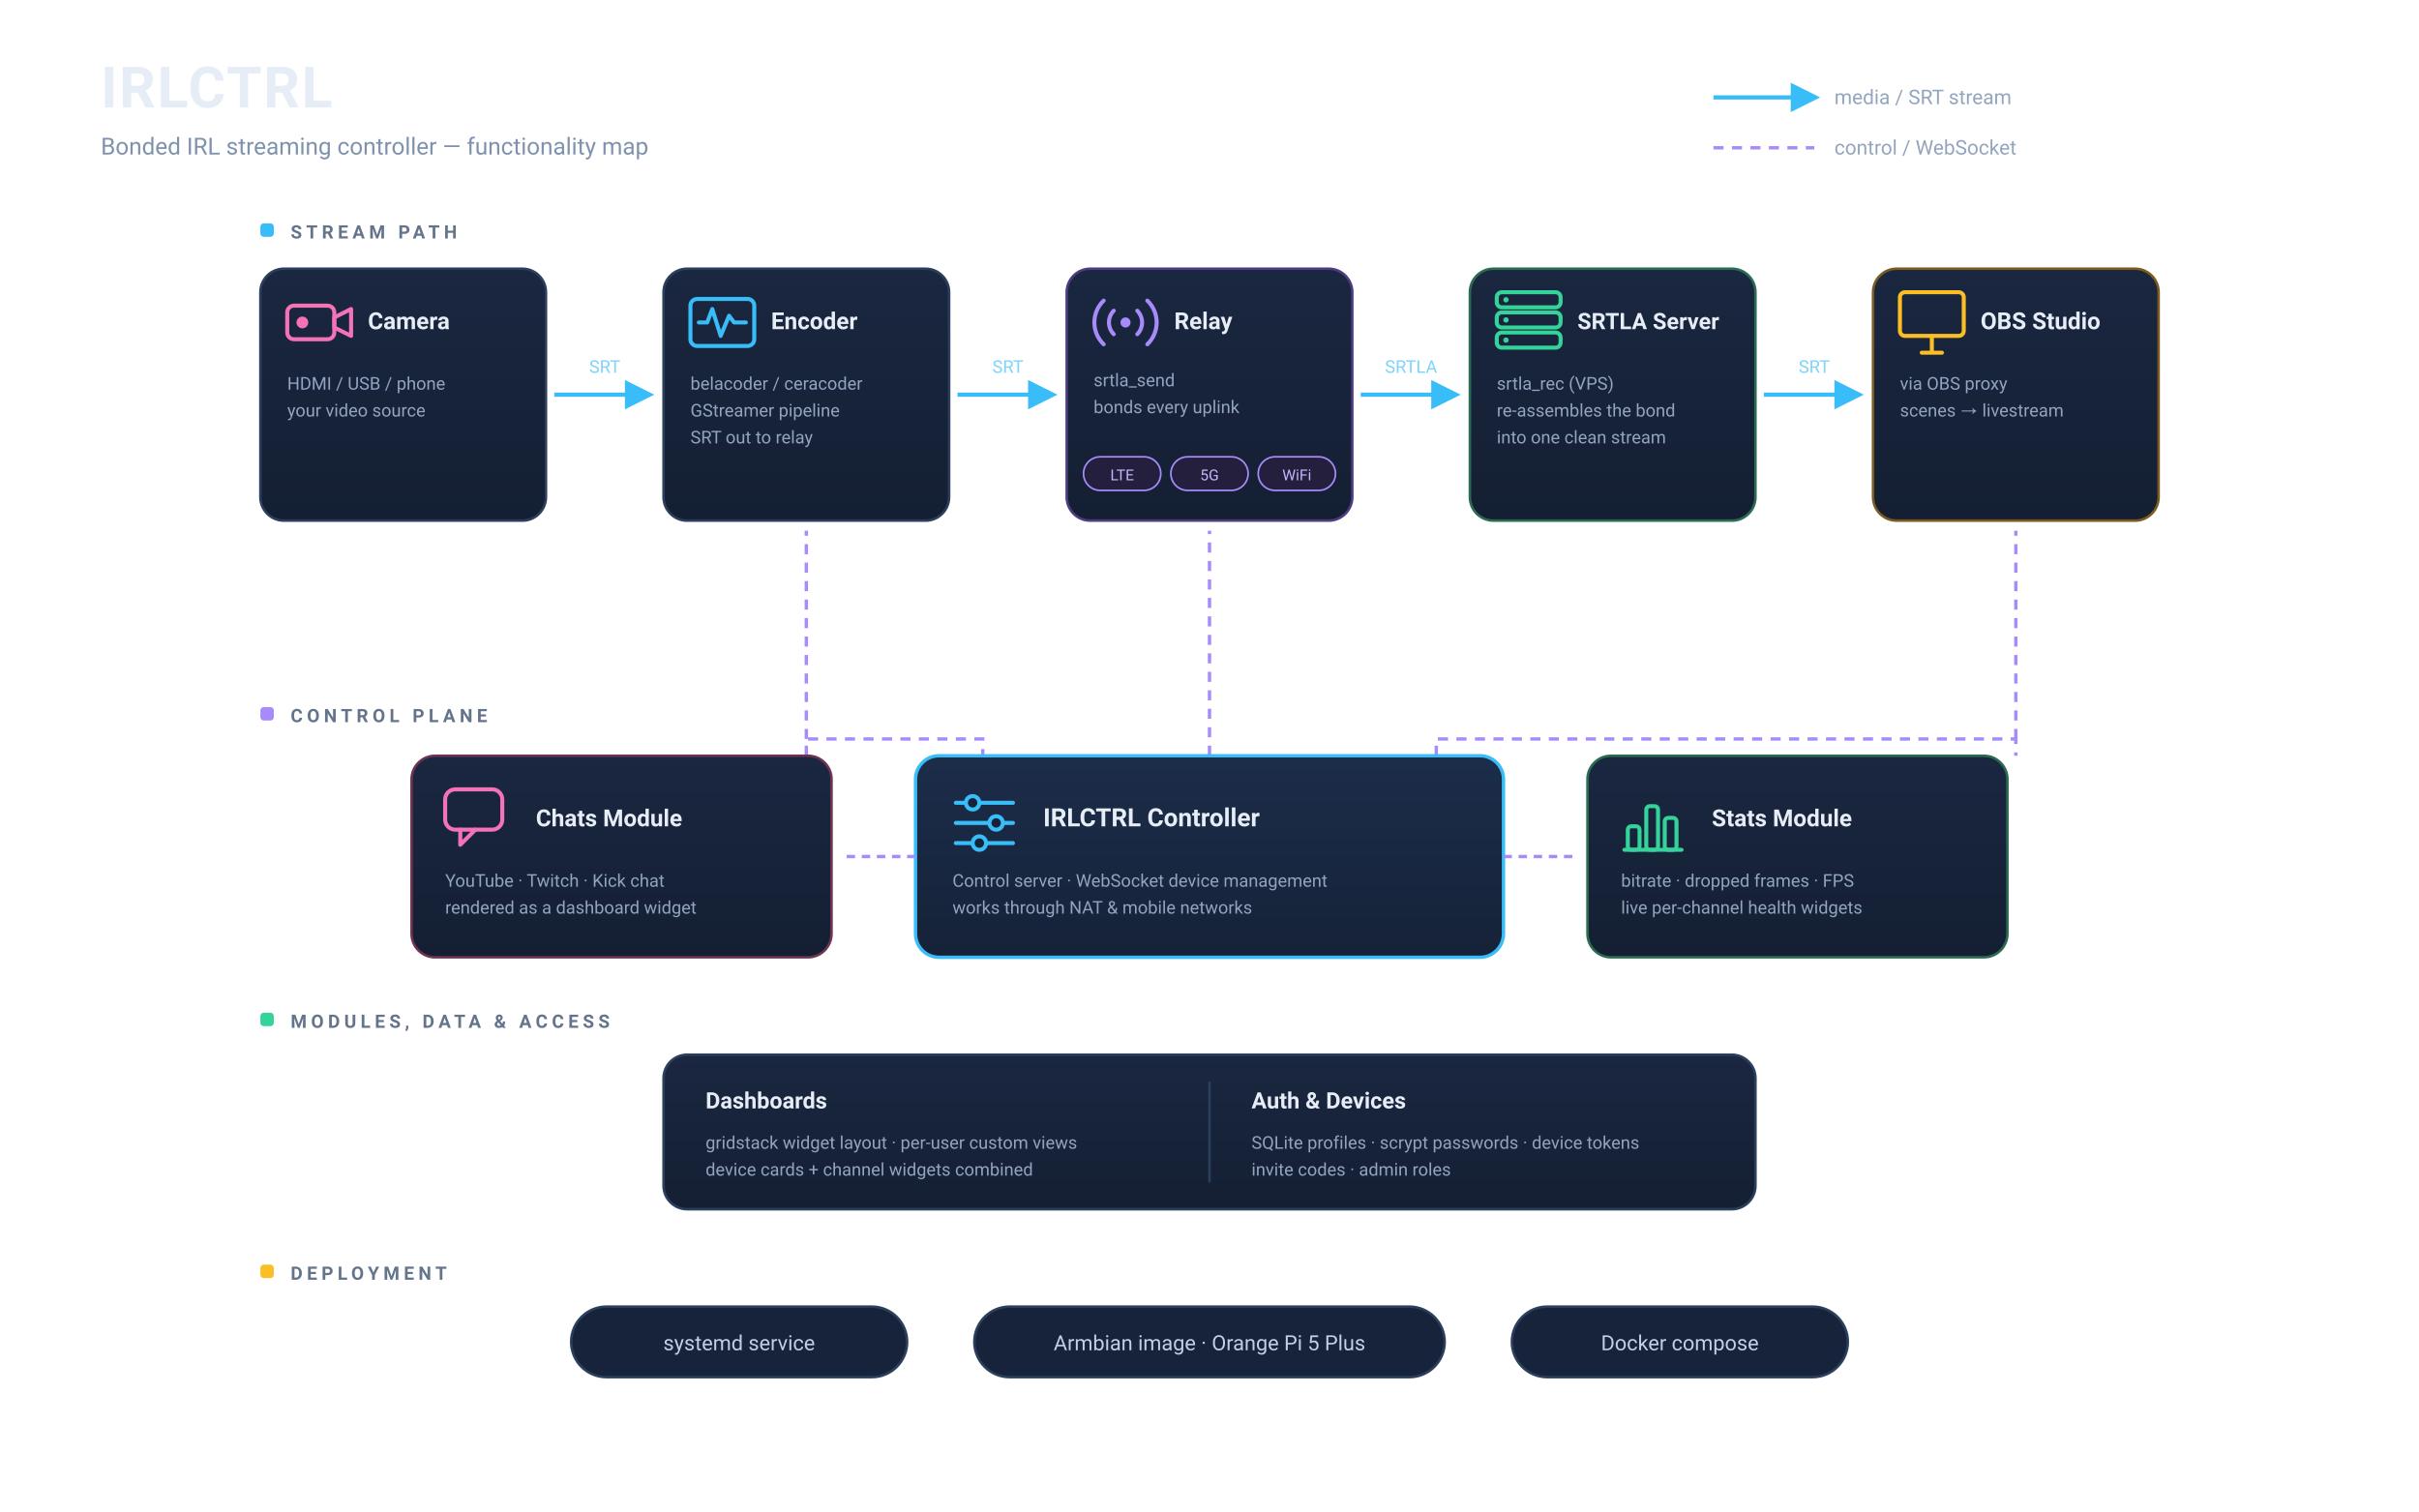
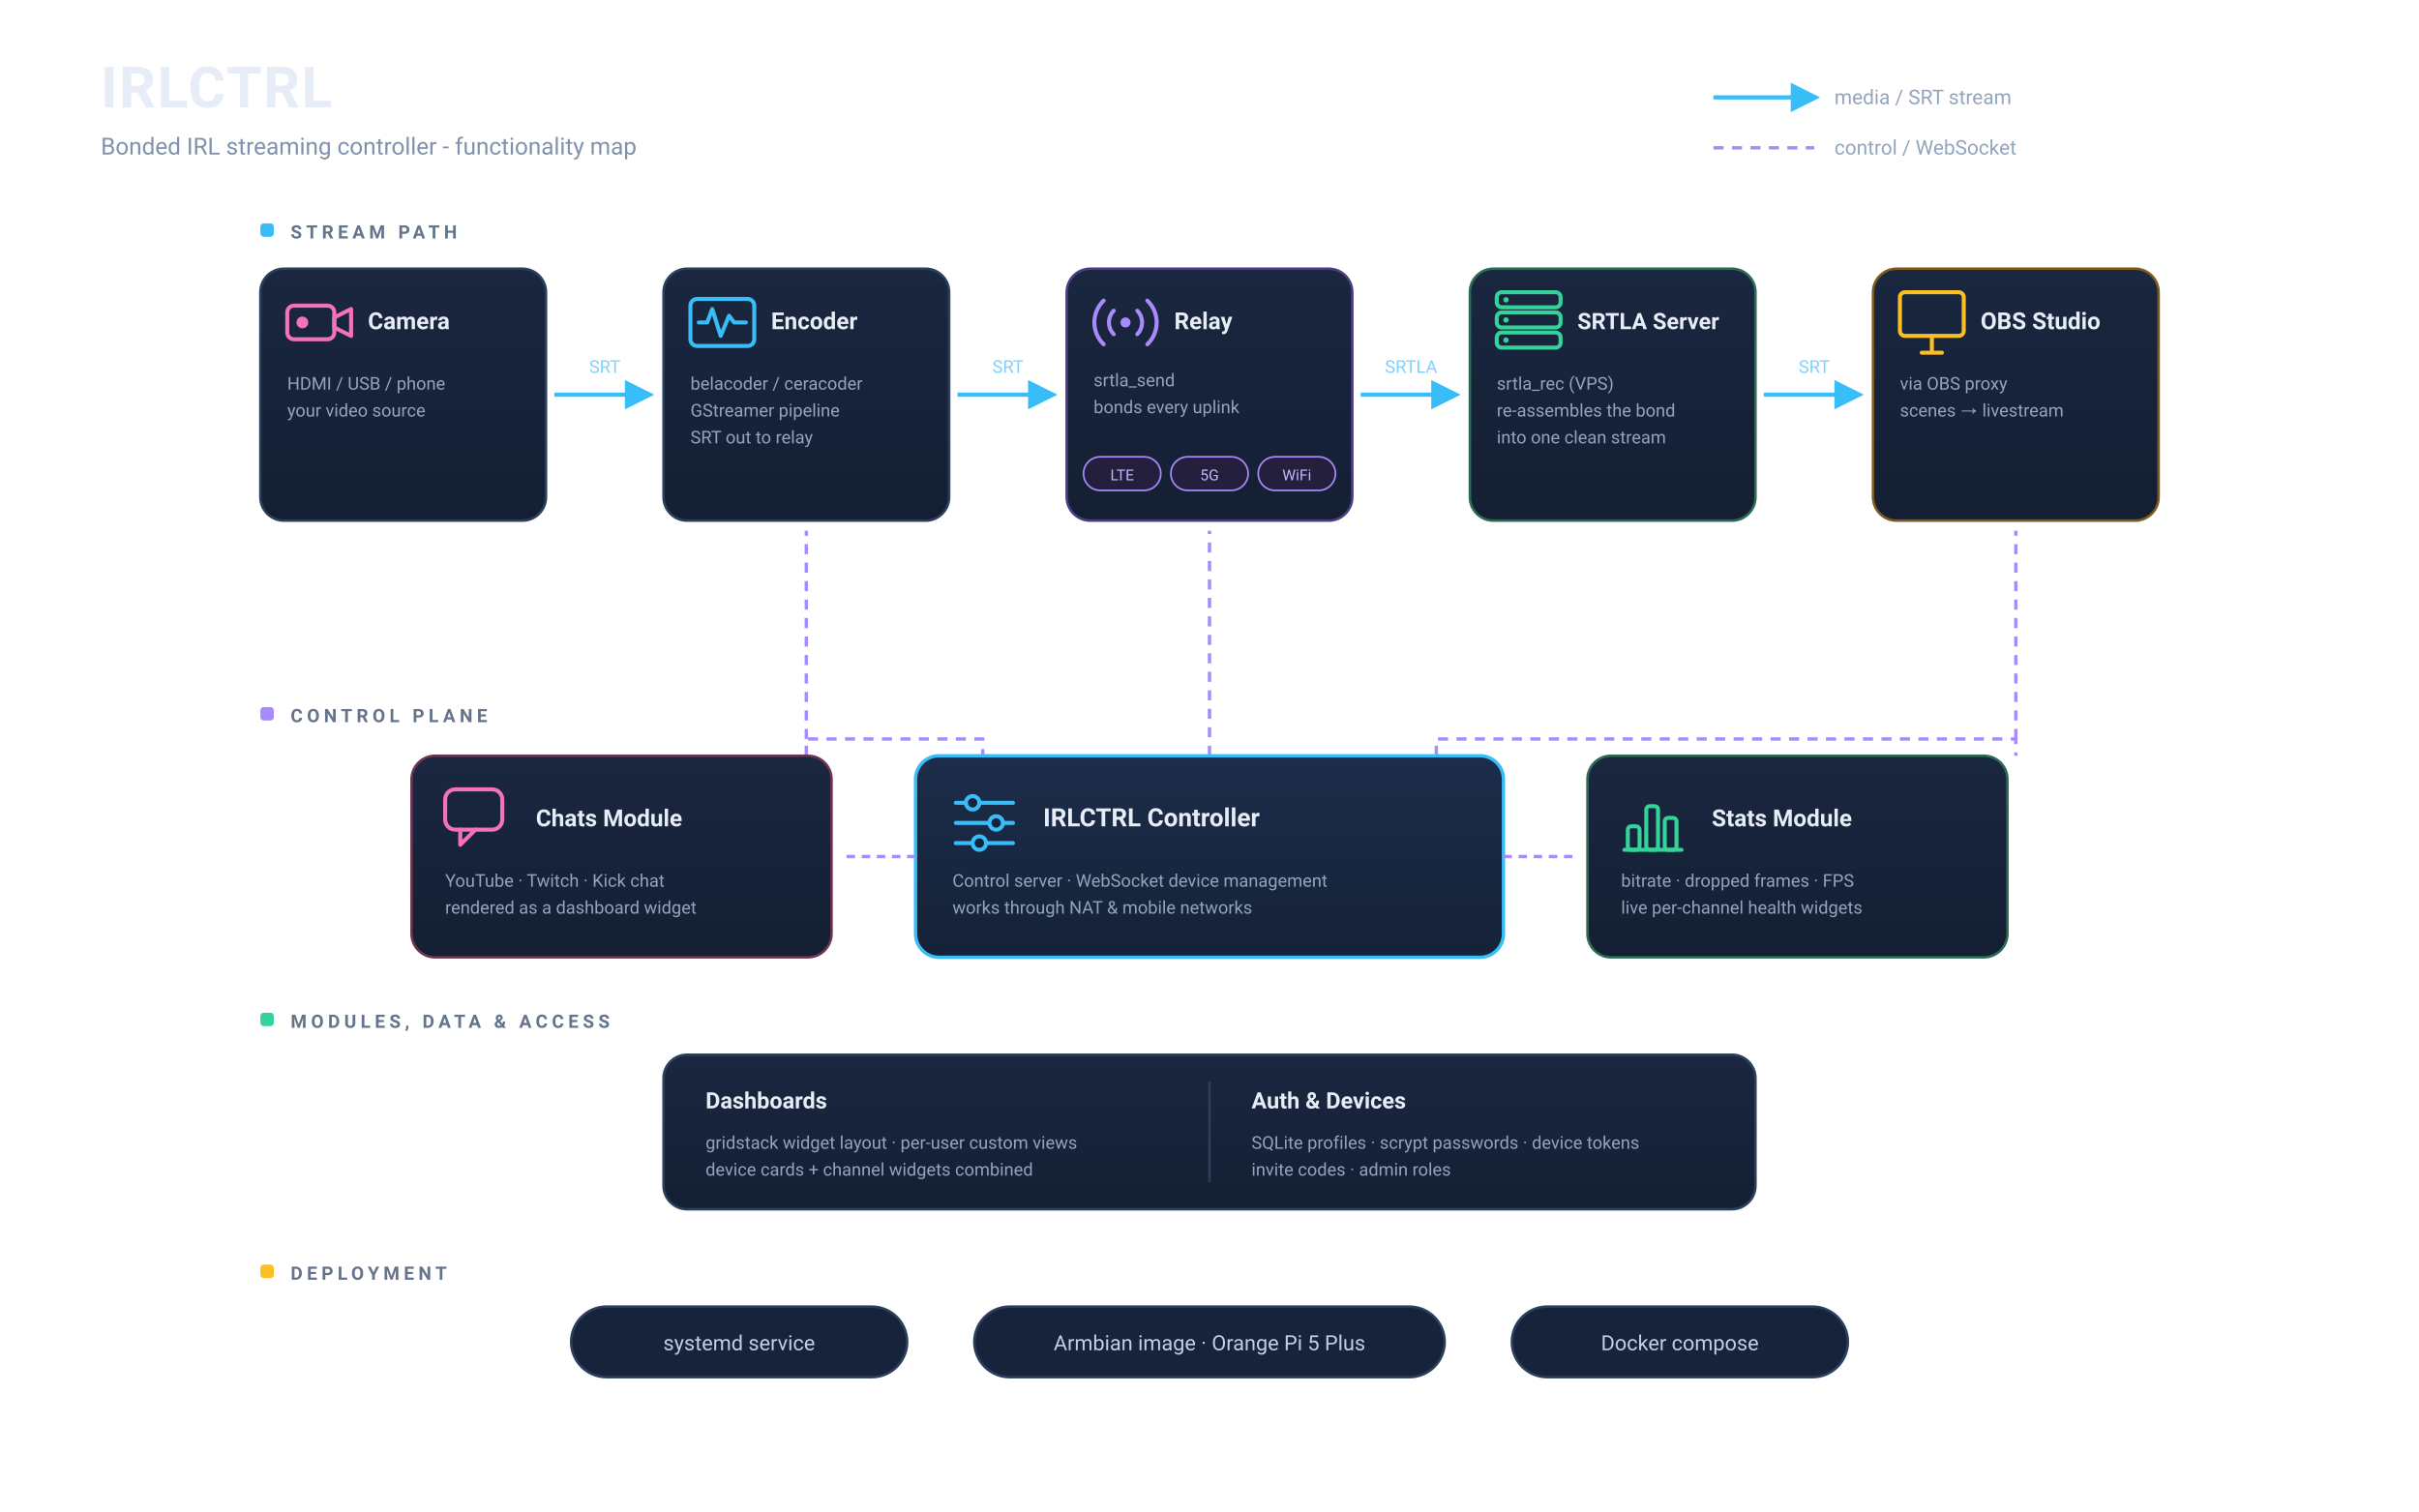
<svg xmlns="http://www.w3.org/2000/svg" width="1440" height="900" viewBox="0 0 1440 900" font-family="'Segoe UI',Roboto,Helvetica,Arial,sans-serif">
  <defs>
    <linearGradient id="bg" x1="0" y1="0" x2="1" y2="1">
      <stop offset="0%" stop-color="#0a1120" />
      <stop offset="100%" stop-color="#111c2f" />
    </linearGradient>
    <linearGradient id="boxg" x1="0" y1="0" x2="0" y2="1">
      <stop offset="0%" stop-color="#1a2740" />
      <stop offset="100%" stop-color="#141f33" />
    </linearGradient>
    <linearGradient id="ctrlg" x1="0" y1="0" x2="0" y2="1">
      <stop offset="0%" stop-color="#1c2d4a" />
      <stop offset="100%" stop-color="#152238" />
    </linearGradient>
    <marker id="ar" viewBox="0 0 10 10" refX="8" refY="5" markerWidth="7" markerHeight="7" orient="auto">
      <path d="M0,0 L10,5 L0,10 Z" fill="#38bdf8" />
    </marker>
  </defs>
  <text x="60" y="64" font-size="34" font-weight="700" fill="#e6edf7" letter-spacing="1">IRLCTRL</text>
-   <text x="60" y="92" font-size="14" fill="#7f92ad">Bonded IRL streaming controller — functionality
+   <text x="60" y="92" font-size="14" fill="#7f92ad">Bonded IRL streaming controller - functionality
    map</text>
  <line x1="1020" y1="58" x2="1080" y2="58" stroke="#38bdf8" stroke-width="2.5" marker-end="url(#ar)" />
  <text x="1092" y="62" font-size="12" fill="#93a4bd">media / SRT stream</text>
  <line x1="1020" y1="88" x2="1080" y2="88" stroke="#a78bfa" stroke-width="2" stroke-dasharray="6 5" />
  <text x="1092" y="92" font-size="12" fill="#93a4bd">control / WebSocket</text>
  <rect x="155" y="133" width="8" height="8" rx="2" fill="#38bdf8" />
  <text x="173" y="142" font-size="11" font-weight="700" fill="#64748b" letter-spacing="2.5">STREAM
    PATH</text>
  <rect x="155" y="160" width="170" height="150" rx="14" fill="url(#boxg)" stroke="#2b3f5c" stroke-width="1.5" />
  <g transform="translate(171,174)" stroke="#f472b6" stroke-width="2.4" fill="none" stroke-linecap="round" stroke-linejoin="round">
    <rect x="0" y="8" width="28" height="20" rx="4" />
    <path d="M28 15 L38 10 L38 26 L28 21 Z" />
    <circle cx="9" cy="18" r="3.5" fill="#f472b6" stroke="none" />
  </g>
  <text x="219" y="196" font-size="14" font-weight="700" fill="#e6edf7">Camera</text>
  <text x="171" y="232" font-size="10.5" fill="#93a4bd">HDMI / USB / phone</text>
  <text x="171" y="248" font-size="10.5" fill="#93a4bd">your video source</text>
  <line x1="330" y1="235" x2="386" y2="235" stroke="#38bdf8" stroke-width="2.5" marker-end="url(#ar)" />
  <text x="360" y="222" font-size="10.5" fill="#7dd3fc" text-anchor="middle">SRT</text>
  <rect x="395" y="160" width="170" height="150" rx="14" fill="url(#boxg)" stroke="#2b3f5c" stroke-width="1.5" />
  <g transform="translate(411,176)" stroke="#38bdf8" stroke-width="2.4" fill="none" stroke-linecap="round" stroke-linejoin="round">
    <rect x="0" y="2" width="38" height="28" rx="4" />
    <path d="M5 16 L10 16 L13 8 L18 24 L23 12 L26 16 L33 16" />
  </g>
  <text x="459" y="196" font-size="14" font-weight="700" fill="#e6edf7">Encoder</text>
  <text x="411" y="232" font-size="10.5" fill="#93a4bd">belacoder / ceracoder</text>
  <text x="411" y="248" font-size="10.5" fill="#93a4bd">GStreamer pipeline</text>
  <text x="411" y="264" font-size="10.5" fill="#93a4bd">SRT out to relay</text>
  <line x1="570" y1="235" x2="626" y2="235" stroke="#38bdf8" stroke-width="2.5" marker-end="url(#ar)" />
  <text x="600" y="222" font-size="10.5" fill="#7dd3fc" text-anchor="middle">SRT</text>
  <rect x="635" y="160" width="170" height="150" rx="14" fill="url(#boxg)" stroke="#4c3d80" stroke-width="1.5" />
  <g transform="translate(651,176)" stroke="#a78bfa" stroke-width="2.4" fill="none" stroke-linecap="round" stroke-linejoin="round">
    <circle cx="19" cy="16" r="3" fill="#a78bfa" stroke="none" />
    <path d="M12 9 A 10 10 0 0 0 12 23" />
    <path d="M26 9 A 10 10 0 0 1 26 23" />
    <path d="M6 3 A 18 18 0 0 0 6 29" />
    <path d="M32 3 A 18 18 0 0 1 32 29" />
  </g>
  <text x="699" y="196" font-size="14" font-weight="700" fill="#e6edf7">Relay</text>
  <text x="651" y="230" font-size="10.5" fill="#93a4bd">srtla_send</text>
  <text x="651" y="246" font-size="10.5" fill="#93a4bd">bonds every uplink</text>
  <rect x="645" y="272" width="46" height="20" rx="10" fill="#241f3d" stroke="#a78bfa" stroke-width="1" />
  <text x="668" y="286" font-size="9" fill="#c4b5fd" text-anchor="middle">LTE</text>
  <rect x="697" y="272" width="46" height="20" rx="10" fill="#241f3d" stroke="#a78bfa" stroke-width="1" />
  <text x="720" y="286" font-size="9" fill="#c4b5fd" text-anchor="middle">5G</text>
  <rect x="749" y="272" width="46" height="20" rx="10" fill="#241f3d" stroke="#a78bfa" stroke-width="1" />
  <text x="772" y="286" font-size="9" fill="#c4b5fd" text-anchor="middle">WiFi</text>
  <line x1="810" y1="235" x2="866" y2="235" stroke="#38bdf8" stroke-width="2.5" marker-end="url(#ar)" />
  <text x="840" y="222" font-size="10.5" fill="#7dd3fc" text-anchor="middle">SRTLA</text>
  <rect x="875" y="160" width="170" height="150" rx="14" fill="url(#boxg)" stroke="#2b6b52" stroke-width="1.5" />
  <g transform="translate(891,174)" stroke="#34d399" stroke-width="2.4" fill="none" stroke-linecap="round" stroke-linejoin="round">
    <rect x="0" y="0" width="38" height="9" rx="3" />
    <rect x="0" y="12" width="38" height="9" rx="3" />
    <rect x="0" y="24" width="38" height="9" rx="3" />
    <circle cx="5.5" cy="4.5" r="1.6" fill="#34d399" stroke="none" />
    <circle cx="5.5" cy="16.5" r="1.6" fill="#34d399" stroke="none" />
    <circle cx="5.5" cy="28.5" r="1.6" fill="#34d399" stroke="none" />
  </g>
  <text x="939" y="196" font-size="13.5" font-weight="700" fill="#e6edf7">SRTLA Server</text>
  <text x="891" y="232" font-size="10.5" fill="#93a4bd">srtla_rec (VPS)</text>
  <text x="891" y="248" font-size="10.5" fill="#93a4bd">re-assembles the bond</text>
  <text x="891" y="264" font-size="10.5" fill="#93a4bd">into one clean stream</text>
  <line x1="1050" y1="235" x2="1106" y2="235" stroke="#38bdf8" stroke-width="2.5" marker-end="url(#ar)" />
  <text x="1080" y="222" font-size="10.5" fill="#7dd3fc" text-anchor="middle">SRT</text>
  <rect x="1115" y="160" width="170" height="150" rx="14" fill="url(#boxg)" stroke="#7a5a1e" stroke-width="1.5" />
  <g transform="translate(1131,174)" stroke="#fbbf24" stroke-width="2.4" fill="none" stroke-linecap="round" stroke-linejoin="round">
    <rect x="0" y="0" width="38" height="26" rx="3" />
    <path d="M13 36 L25 36 M19 26 L19 36" />
  </g>
  <text x="1179" y="196" font-size="14" font-weight="700" fill="#e6edf7">OBS Studio</text>
  <text x="1131" y="232" font-size="10.5" fill="#93a4bd">via OBS proxy</text>
  <text x="1131" y="248" font-size="10.5" fill="#93a4bd">scenes → livestream</text>
  <rect x="155" y="421" width="8" height="8" rx="2" fill="#a78bfa" />
  <text x="173" y="430" font-size="11" font-weight="700" fill="#64748b" letter-spacing="2.5">CONTROL
    PLANE</text>
  <path d="M480 450 L480 440 L585 440 L585 450" fill="none" stroke="#a78bfa" stroke-width="2" stroke-dasharray="6 5" />
  <line x1="480" y1="440" x2="480" y2="316" stroke="#a78bfa" stroke-width="2" stroke-dasharray="6 5" />
  <line x1="720" y1="450" x2="720" y2="316" stroke="#a78bfa" stroke-width="2" stroke-dasharray="6 5" />
  <path d="M855 450 L855 440 L1200 440 L1200 450" fill="none" stroke="#a78bfa" stroke-width="2" stroke-dasharray="6 5" />
  <line x1="1200" y1="440" x2="1200" y2="316" stroke="#a78bfa" stroke-width="2" stroke-dasharray="6 5" />
  <rect x="245" y="450" width="250" height="120" rx="14" fill="url(#boxg)" stroke="#6d3350" stroke-width="1.5" />
  <g transform="translate(265,470)" stroke="#f472b6" stroke-width="2.4" fill="none" stroke-linecap="round" stroke-linejoin="round">
    <rect x="0" y="0" width="34" height="24" rx="6" />
    <path d="M9 24 L9 33 L18 24" />
  </g>
  <text x="319" y="492" font-size="14" font-weight="700" fill="#e6edf7">Chats Module</text>
  <text x="265" y="528" font-size="10.5" fill="#93a4bd">YouTube · Twitch · Kick chat</text>
  <text x="265" y="544" font-size="10.5" fill="#93a4bd">rendered as a dashboard widget</text>
  <rect x="545" y="450" width="350" height="120" rx="14" fill="url(#ctrlg)" stroke="#38bdf8" stroke-width="2" />
  <g transform="translate(567,470)" stroke="#38bdf8" stroke-width="2.4" fill="none" stroke-linecap="round" stroke-linejoin="round">
    <path d="M2 8 L36 8 M2 20 L36 20 M2 32 L36 32" />
    <circle cx="12" cy="8" r="4" fill="#152238" />
    <circle cx="26" cy="20" r="4" fill="#152238" />
    <circle cx="16" cy="32" r="4" fill="#152238" />
  </g>
  <text x="621" y="492" font-size="15" font-weight="700" fill="#e6edf7">IRLCTRL Controller</text>
  <text x="567" y="528" font-size="10.5" fill="#93a4bd">Control server · WebSocket device management</text>
  <text x="567" y="544" font-size="10.5" fill="#93a4bd">works through NAT &amp; mobile networks</text>
  <line x1="545" y1="510" x2="500" y2="510" stroke="#a78bfa" stroke-width="2" stroke-dasharray="5 4" />
  <line x1="895" y1="510" x2="940" y2="510" stroke="#a78bfa" stroke-width="2" stroke-dasharray="5 4" />
  <rect x="945" y="450" width="250" height="120" rx="14" fill="url(#boxg)" stroke="#2b6b52" stroke-width="1.5" />
  <g transform="translate(965,472)" stroke="#34d399" stroke-width="2.4" fill="none" stroke-linecap="round" stroke-linejoin="round">
    <path d="M2 34 L36 34" />
    <rect x="4" y="20" width="7" height="14" rx="2" />
    <rect x="15" y="8" width="7" height="26" rx="2" />
    <rect x="26" y="15" width="7" height="19" rx="2" />
  </g>
  <text x="1019" y="492" font-size="14" font-weight="700" fill="#e6edf7">Stats Module</text>
  <text x="965" y="528" font-size="10.5" fill="#93a4bd">bitrate · dropped frames · FPS</text>
  <text x="965" y="544" font-size="10.5" fill="#93a4bd">live per-channel health widgets</text>
  <rect x="155" y="603" width="8" height="8" rx="2" fill="#34d399" />
  <text x="173" y="612" font-size="11" font-weight="700" fill="#64748b" letter-spacing="2.5">MODULES,
    DATA &amp; ACCESS</text>
  <rect x="395" y="628" width="650" height="92" rx="14" fill="url(#boxg)" stroke="#2b3f5c" stroke-width="1.5" />
  <line x1="720" y1="644" x2="720" y2="704" stroke="#2b3f5c" stroke-width="1.5" />
  <text x="420" y="660" font-size="13.5" font-weight="700" fill="#e6edf7">Dashboards</text>
  <text x="420" y="684" font-size="10.5" fill="#93a4bd">gridstack widget layout · per-user custom
    views</text>
  <text x="420" y="700" font-size="10.5" fill="#93a4bd">device cards + channel widgets combined</text>
  <text x="745" y="660" font-size="13.5" font-weight="700" fill="#e6edf7">Auth &amp; Devices</text>
  <text x="745" y="684" font-size="10.5" fill="#93a4bd">SQLite profiles · scrypt passwords · device
    tokens</text>
  <text x="745" y="700" font-size="10.5" fill="#93a4bd">invite codes · admin roles</text>
  <rect x="155" y="753" width="8" height="8" rx="2" fill="#fbbf24" />
  <text x="173" y="762" font-size="11" font-weight="700" fill="#64748b" letter-spacing="2.5">
    DEPLOYMENT</text>
  <rect x="340" y="778" width="200" height="42" rx="21" fill="#16233a" stroke="#2b3f5c" stroke-width="1.5" />
  <text x="440" y="804" font-size="12.5" fill="#c3d0e4" text-anchor="middle">systemd service</text>
  <rect x="580" y="778" width="280" height="42" rx="21" fill="#16233a" stroke="#2b3f5c" stroke-width="1.5" />
  <text x="720" y="804" font-size="12.5" fill="#c3d0e4" text-anchor="middle">Armbian image · Orange
    Pi 5 Plus</text>
  <rect x="900" y="778" width="200" height="42" rx="21" fill="#16233a" stroke="#2b3f5c" stroke-width="1.5" />
  <text x="1000" y="804" font-size="12.5" fill="#c3d0e4" text-anchor="middle">Docker compose</text>
</svg>
